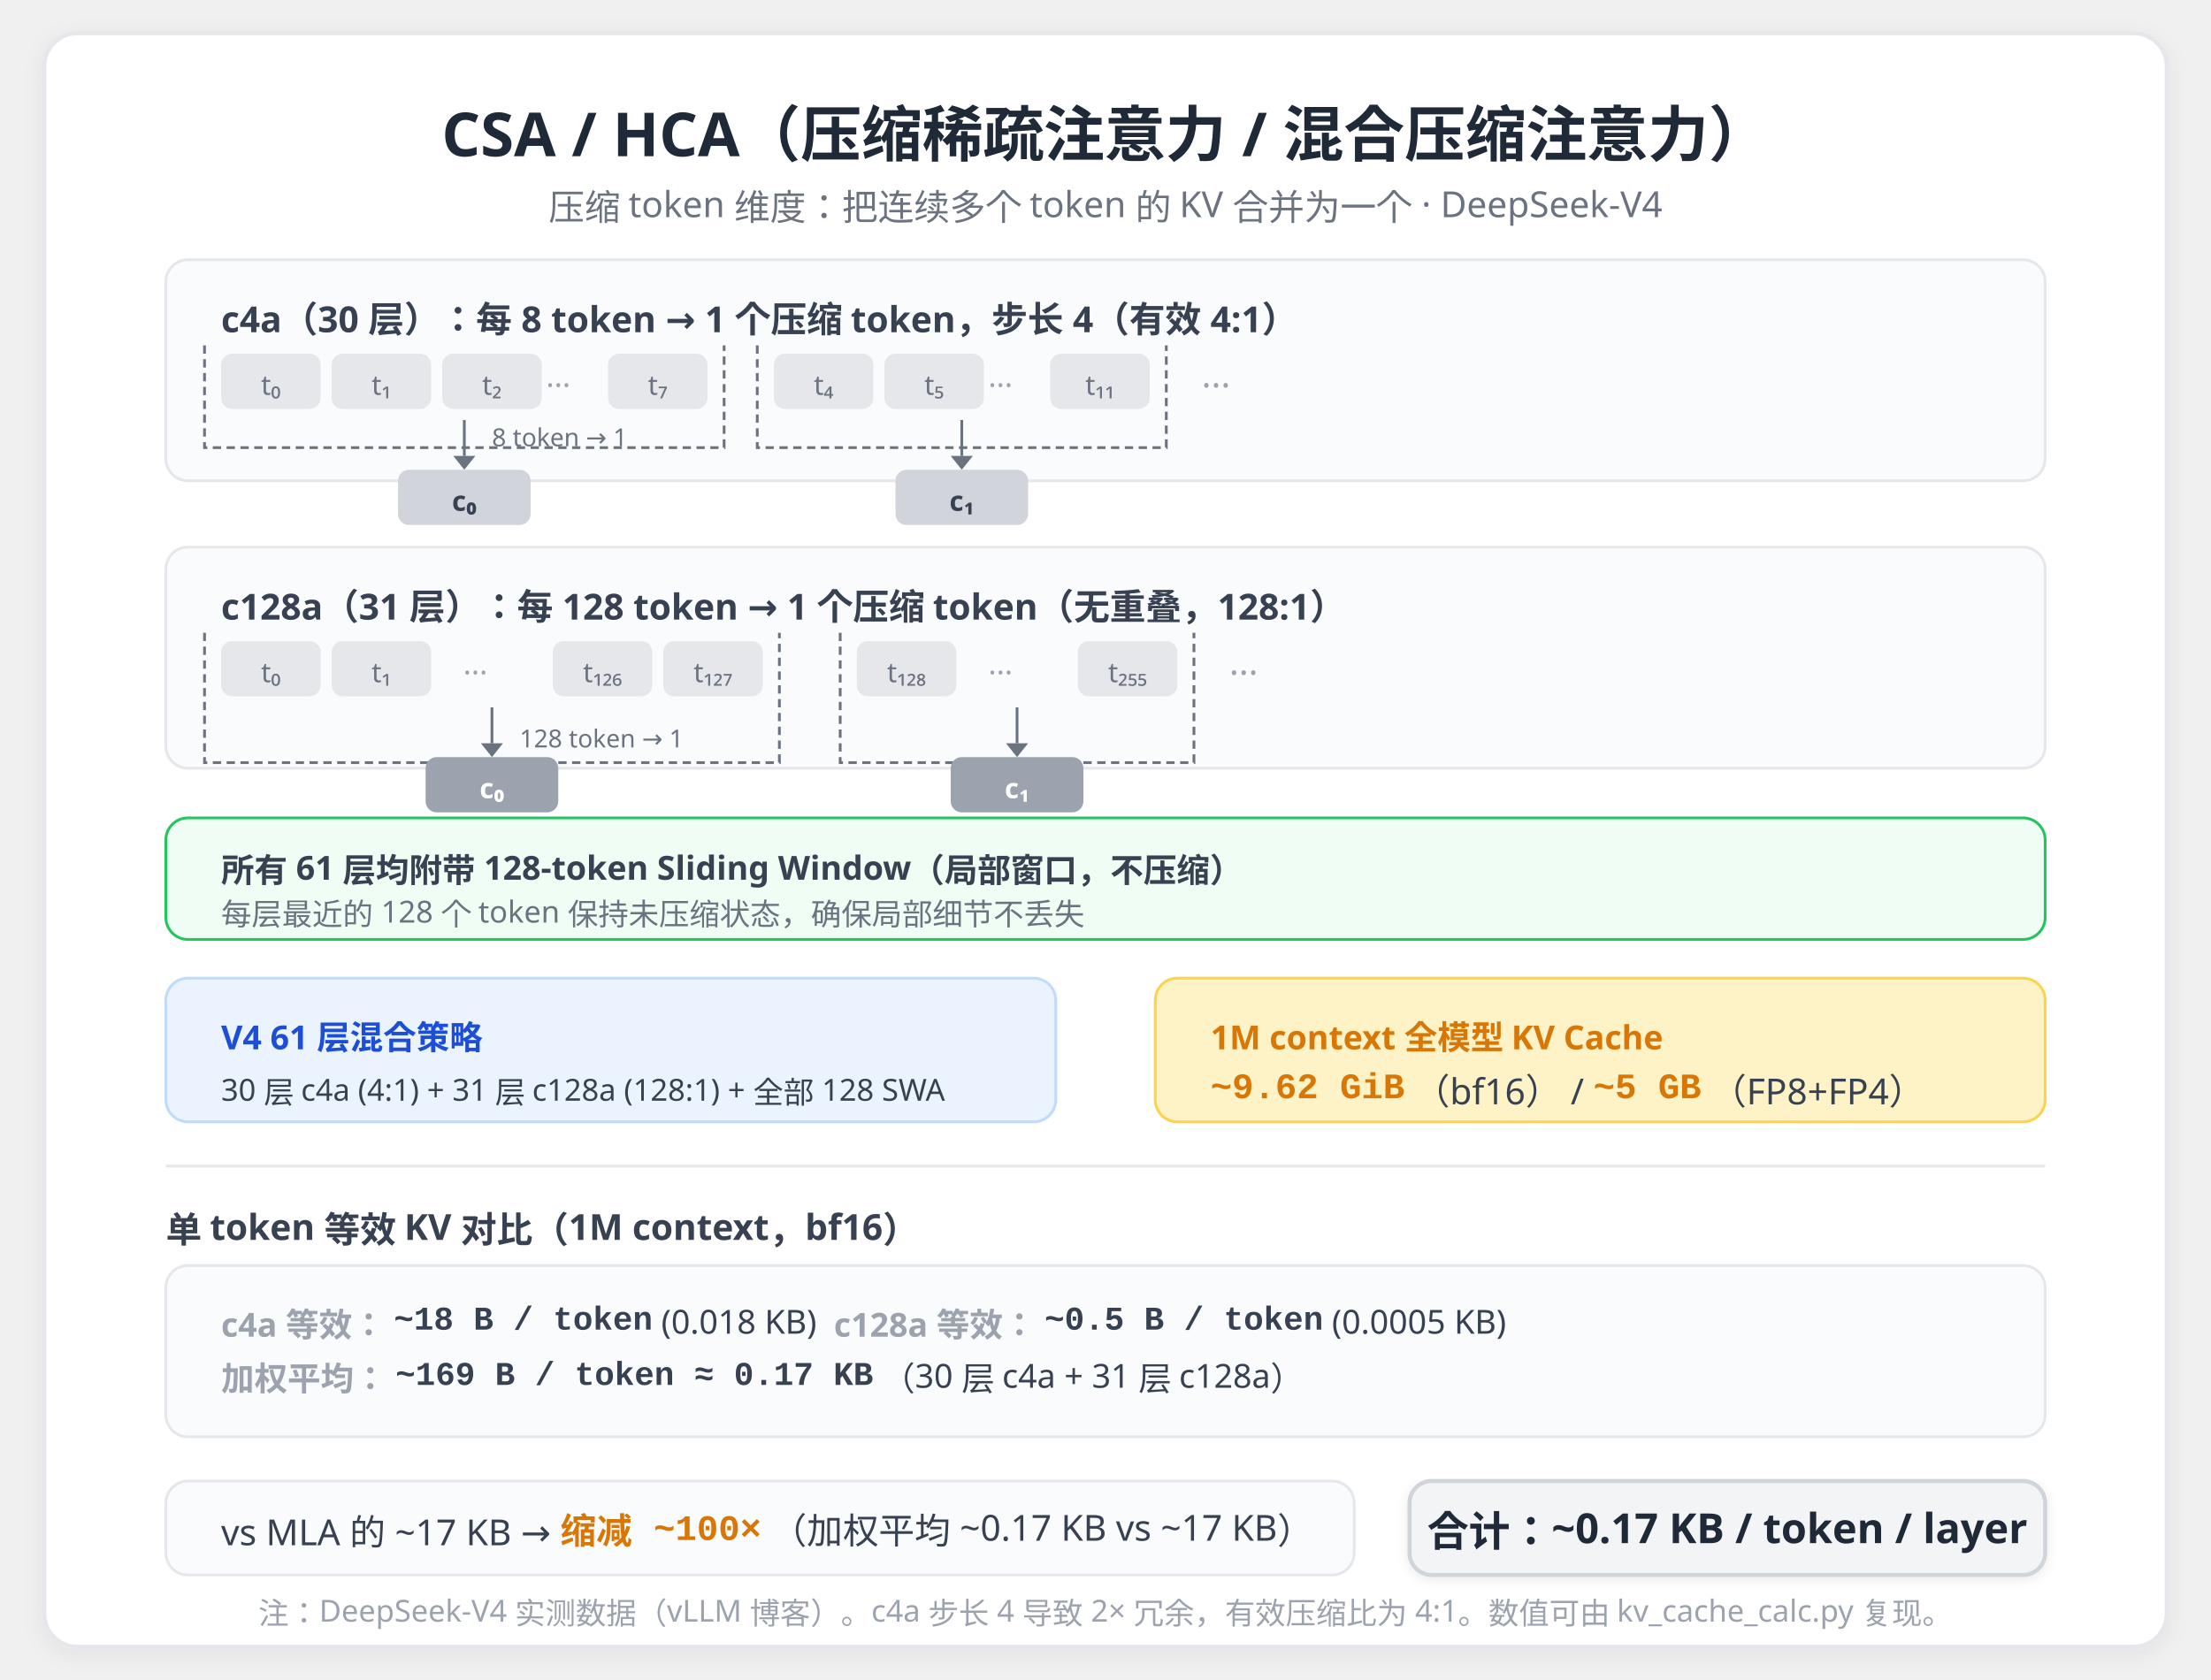
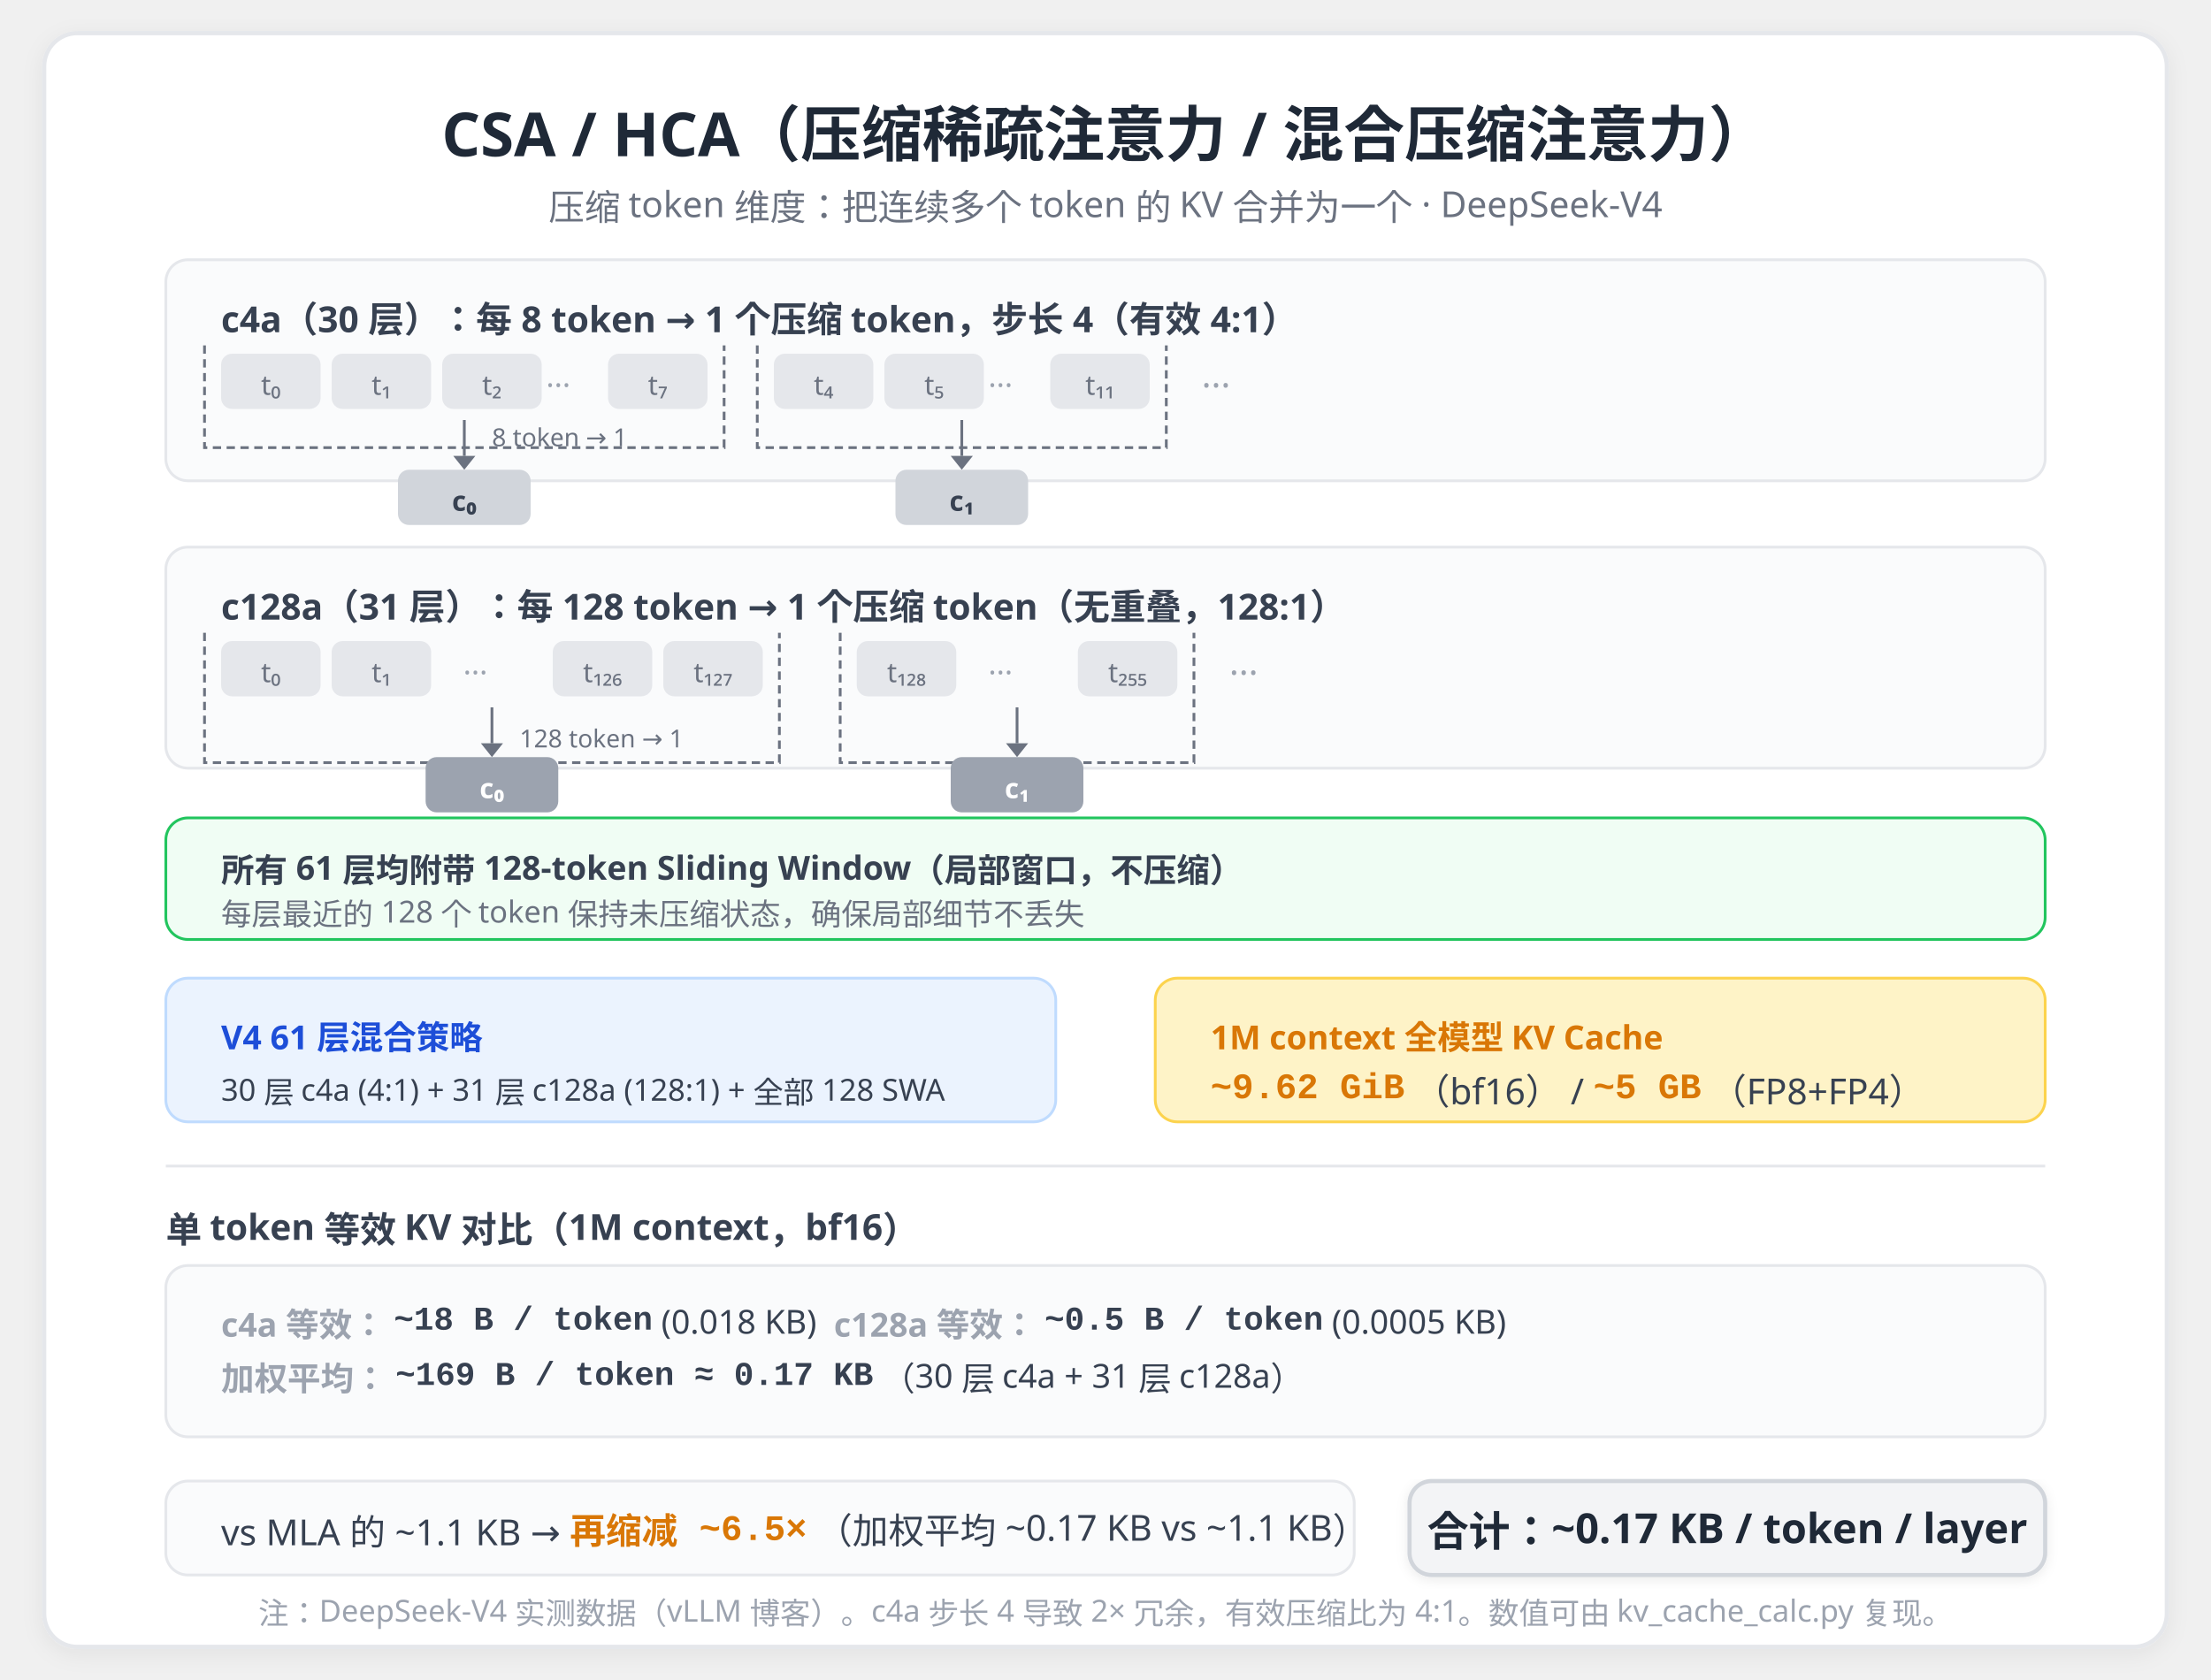
<svg xmlns="http://www.w3.org/2000/svg" viewBox="0 0 800 608" width="800" height="608">
  <defs>
    <filter id="card-shadow" x="-2%" y="-2%" width="104%" height="104%">
      <feDropShadow dx="0" dy="2" stdDeviation="4" flood-color="#000000" flood-opacity="0.06" />
    </filter>
    <filter id="badge-shadow" x="-5%" y="-5%" width="110%" height="120%">
      <feDropShadow dx="0" dy="1" stdDeviation="2" flood-color="#000000" flood-opacity="0.08" />
    </filter>
    <style>
      text { font-family: 'PingFang SC','Noto Sans SC','Microsoft YaHei',sans-serif; }
      .mono { font-family: 'Courier New','SF Mono','Menlo',monospace; }
    </style>
  </defs>
  <rect x="16" y="12" width="768" height="584" rx="12" fill="#FFFFFF" stroke="#E5E7EB" stroke-width="1.5" filter="url(#card-shadow)" />
  <text x="400" y="46" text-anchor="middle" dominant-baseline="central" font-size="22" font-weight="700" fill="#1F2937">CSA / HCA（压缩稀疏注意力 / 混合压缩注意力）</text>
  <text x="400" y="74" text-anchor="middle" dominant-baseline="central" font-size="13" fill="#6B7280">压缩 token 维度：把连续多个 token 的 KV 合并为一个 · DeepSeek-V4</text>
  <rect x="60" y="94" width="680" height="80" rx="8" fill="#FAFBFC" stroke="#E5E7EB" stroke-width="1" />
  <text x="80" y="114" dominant-baseline="central" font-size="13" font-weight="700" fill="#374151">c4a（30 层）：每 8 token → 1 个压缩 token，步长 4（有效 4:1）</text>
  <g dominant-baseline="central" text-anchor="middle">
    <rect x="80" y="128" width="36" height="20" rx="4" fill="#E5E7EB" />
    <text x="98" y="139" font-size="10" fill="#6B7280">t₀</text>
    <rect x="120" y="128" width="36" height="20" rx="4" fill="#E5E7EB" />
    <text x="138" y="139" font-size="10" fill="#6B7280">t₁</text>
    <rect x="160" y="128" width="36" height="20" rx="4" fill="#E5E7EB" />
    <text x="178" y="139" font-size="10" fill="#6B7280">t₂</text>
    <text x="202" y="139" font-size="11" fill="#9CA3AF">···</text>
    <rect x="220" y="128" width="36" height="20" rx="4" fill="#E5E7EB" />
    <text x="238" y="139" font-size="10" fill="#6B7280">t₇</text>
    <rect x="280" y="128" width="36" height="20" rx="4" fill="#E5E7EB" />
    <text x="298" y="139" font-size="10" fill="#6B7280">t₄</text>
    <rect x="320" y="128" width="36" height="20" rx="4" fill="#E5E7EB" />
    <text x="338" y="139" font-size="10" fill="#6B7280">t₅</text>
    <text x="362" y="139" font-size="11" fill="#9CA3AF">···</text>
    <rect x="380" y="128" width="36" height="20" rx="4" fill="#E5E7EB" />
    <text x="398" y="139" font-size="10" fill="#6B7280">t₁₁</text>
    <text x="440" y="139" font-size="13" fill="#9CA3AF">···</text>
  </g>
  <path d="M 74,125 L 74,162 L 262,162 L 262,125" fill="none" stroke="#6B7280" stroke-width="1" stroke-dasharray="3,2" />
  <path d="M 274,125 L 274,162 L 422,162 L 422,125" fill="none" stroke="#6B7280" stroke-width="1" stroke-dasharray="3,2" />
  <line x1="168" y1="152" x2="168" y2="165" stroke="#6B7280" stroke-width="1" />
  <polygon points="164,165 168,170 172,165" fill="#6B7280" />
  <text x="178" y="158" text-anchor="start" dominant-baseline="central" font-size="9" fill="#6B7280">8 token → 1</text>
  <line x1="348" y1="152" x2="348" y2="165" stroke="#6B7280" stroke-width="1" />
  <polygon points="344,165 348,170 352,165" fill="#6B7280" />
  <rect x="144" y="170" width="48" height="20" rx="4" fill="#D1D5DB" />
  <text x="168" y="181" text-anchor="middle" dominant-baseline="central" font-size="10" font-weight="600" fill="#374151">c₀</text>
  <rect x="324" y="170" width="48" height="20" rx="4" fill="#D1D5DB" />
  <text x="348" y="181" text-anchor="middle" dominant-baseline="central" font-size="10" font-weight="600" fill="#374151">c₁</text>
  <rect x="60" y="198" width="680" height="80" rx="8" fill="#FAFBFC" stroke="#E5E7EB" stroke-width="1" />
  <text x="80" y="218" dominant-baseline="central" font-size="13" font-weight="700" fill="#374151">c128a（31 层）：每 128 token → 1 个压缩 token（无重叠，128:1）</text>
  <g dominant-baseline="central" text-anchor="middle">
    <rect x="80" y="232" width="36" height="20" rx="4" fill="#E5E7EB" />
    <text x="98" y="243" font-size="10" fill="#6B7280">t₀</text>
    <rect x="120" y="232" width="36" height="20" rx="4" fill="#E5E7EB" />
    <text x="138" y="243" font-size="10" fill="#6B7280">t₁</text>
    <text x="172" y="243" font-size="11" fill="#9CA3AF">···</text>
    <rect x="200" y="232" width="36" height="20" rx="4" fill="#E5E7EB" />
    <text x="218" y="243" font-size="10" fill="#6B7280">t₁₂₆</text>
    <rect x="240" y="232" width="36" height="20" rx="4" fill="#E5E7EB" />
    <text x="258" y="243" font-size="10" fill="#6B7280">t₁₂₇</text>
    <rect x="310" y="232" width="36" height="20" rx="4" fill="#E5E7EB" />
    <text x="328" y="243" font-size="10" fill="#6B7280">t₁₂₈</text>
    <text x="362" y="243" font-size="11" fill="#9CA3AF">···</text>
    <rect x="390" y="232" width="36" height="20" rx="4" fill="#E5E7EB" />
    <text x="408" y="243" font-size="10" fill="#6B7280">t₂₅₅</text>
    <text x="450" y="243" font-size="13" fill="#9CA3AF">···</text>
  </g>
  <path d="M 74,229 L 74,276 L 282,276 L 282,229" fill="none" stroke="#6B7280" stroke-width="1" stroke-dasharray="3,2" />
  <path d="M 304,229 L 304,276 L 432,276 L 432,229" fill="none" stroke="#6B7280" stroke-width="1" stroke-dasharray="3,2" />
  <line x1="178" y1="256" x2="178" y2="269" stroke="#6B7280" stroke-width="1" />
  <polygon points="174,269 178,274 182,269" fill="#6B7280" />
  <text x="188" y="267" text-anchor="start" dominant-baseline="central" font-size="9" fill="#6B7280">128 token → 1</text>
  <line x1="368" y1="256" x2="368" y2="269" stroke="#6B7280" stroke-width="1" />
  <polygon points="364,269 368,274 372,269" fill="#6B7280" />
  <rect x="154" y="274" width="48" height="20" rx="4" fill="#9CA3AF" />
  <text x="178" y="285" text-anchor="middle" dominant-baseline="central" font-size="10" font-weight="600" fill="#FFFFFF">c₀</text>
  <rect x="344" y="274" width="48" height="20" rx="4" fill="#9CA3AF" />
  <text x="368" y="285" text-anchor="middle" dominant-baseline="central" font-size="10" font-weight="600" fill="#FFFFFF">c₁</text>
  <rect x="60" y="296" width="680" height="44" rx="8" fill="#F0FDF4" stroke="#22C55E" stroke-width="1" />
  <text x="80" y="314" dominant-baseline="central" font-size="12" font-weight="600" fill="#374151">所有 61 层均附带 128-token Sliding Window（局部窗口，不压缩）</text>
  <text x="80" y="330" dominant-baseline="central" font-size="11" fill="#6B7280">每层最近的 128 个 token 保持未压缩状态，确保局部细节不丢失</text>
  <rect x="60" y="354" width="322" height="52" rx="8" fill="#EBF3FE" stroke="#BFDBFE" stroke-width="1" />
  <text x="80" y="374" dominant-baseline="central" font-size="12" font-weight="700" fill="#1D4ED8">V4 61 层混合策略</text>
  <text x="80" y="394" dominant-baseline="central" font-size="11" fill="#374151">30 层 c4a (4:1) + 31 层 c128a (128:1) + 全部 128 SWA</text>
  <rect x="418" y="354" width="322" height="52" rx="8" fill="#FEF3C7" stroke="#FCD34D" stroke-width="1" />
  <text x="438" y="374" dominant-baseline="central" font-size="12" font-weight="700" fill="#D97706">1M context 全模型 KV Cache</text>
  <text x="438" y="394" dominant-baseline="central" font-size="13" fill="#374151">
    <tspan class="mono" font-weight="700" fill="#D97706">~9.62 GiB</tspan>
    <tspan>（bf16） / </tspan>
    <tspan class="mono" font-weight="700" fill="#D97706">~5 GB</tspan>
    <tspan>（FP8+FP4）</tspan>
  </text>
  <line x1="60" y1="422" x2="740" y2="422" stroke="#E5E7EB" stroke-width="1" />
  <text x="60" y="444" dominant-baseline="central" font-size="13" font-weight="700" fill="#374151">单 token 等效 KV 对比（1M context，bf16）</text>
  <rect x="60" y="458" width="680" height="62" rx="8" fill="#FAFBFC" stroke="#E5E7EB" stroke-width="1" />
  <text x="80" y="478" dominant-baseline="central" font-size="12" fill="#374151">
    <tspan font-weight="600" fill="#9CA3AF">c4a 等效：</tspan>
    <tspan class="mono" font-weight="700">~18 B / token</tspan>
    <tspan> (0.018 KB)</tspan>
    <tspan>        </tspan>
    <tspan font-weight="600" fill="#9CA3AF">c128a 等效：</tspan>
    <tspan class="mono" font-weight="700">~0.5 B / token</tspan>
    <tspan> (0.0005 KB)</tspan>
  </text>
  <text x="80" y="498" dominant-baseline="central" font-size="12" fill="#374151">
    <tspan font-weight="600" fill="#9CA3AF">加权平均：</tspan>
    <tspan class="mono" font-weight="700">~169 B / token ≈ 0.17 KB</tspan>
    <tspan>（30 层 c4a + 31 层 c128a）</tspan>
  </text>
  <rect x="60" y="536" width="430" height="34" rx="8" fill="#FAFBFC" stroke="#E5E7EB" stroke-width="1" />
  <text x="80" y="553" dominant-baseline="central" font-size="13" fill="#374151">
-     <tspan>vs MLA 的 ~17 KB → </tspan>
-     <tspan class="mono" font-weight="700" fill="#D97706">缩减 ~100×</tspan>
-     <tspan>（加权平均 ~0.17 KB vs ~17 KB）</tspan>
+     <tspan>vs MLA 的 ~1.1 KB → </tspan>
+     <tspan class="mono" font-weight="700" fill="#D97706">再缩减 ~6.5×</tspan>
+     <tspan>（加权平均 ~0.17 KB vs ~1.1 KB）</tspan>
  </text>
  <rect x="510" y="536" width="230" height="34" rx="8" fill="#F3F4F6" stroke="#D1D5DB" stroke-width="1.5" filter="url(#badge-shadow)" />
  <text x="625" y="553" text-anchor="middle" dominant-baseline="central" font-size="15" font-weight="700" fill="#1F2937">合计：~0.17 KB / token / layer</text>
  <text x="400" y="583" text-anchor="middle" dominant-baseline="central" font-size="11" fill="#9CA3AF">
    注：DeepSeek-V4 实测数据（vLLM 博客）。c4a 步长 4 导致 2× 冗余，有效压缩比为 4:1。数值可由 kv_cache_calc.py 复现。
  </text>
</svg>
